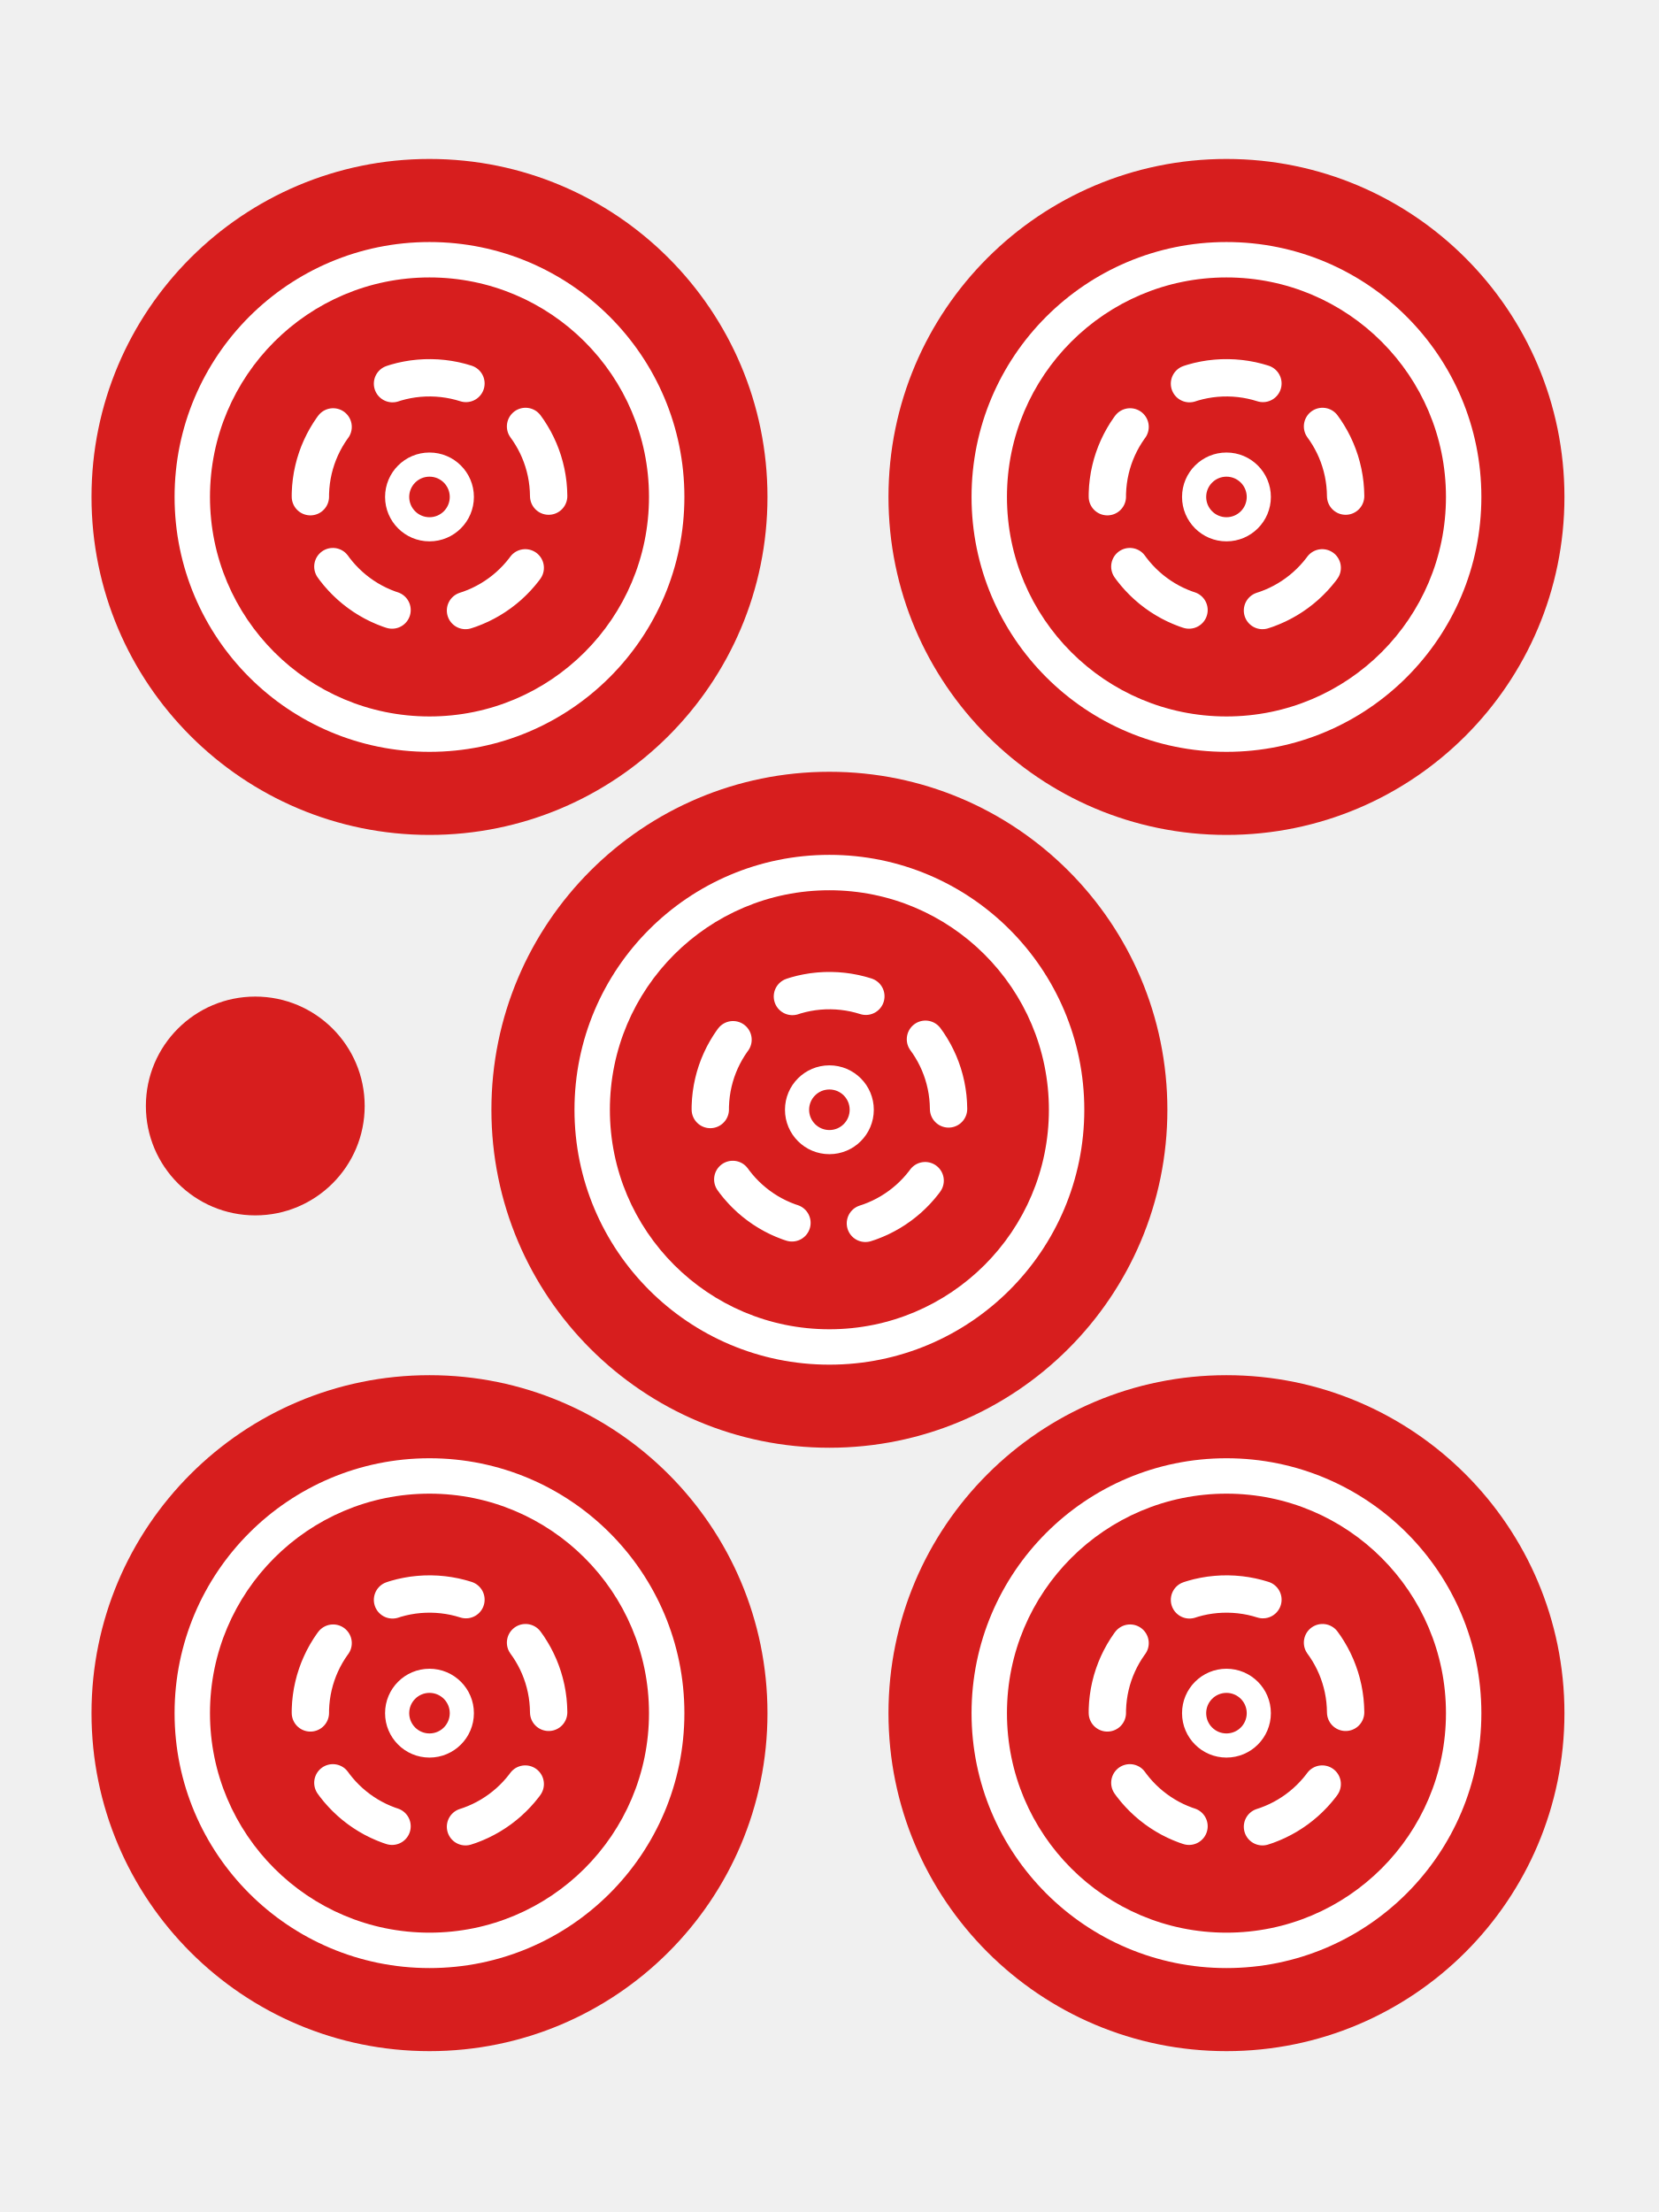
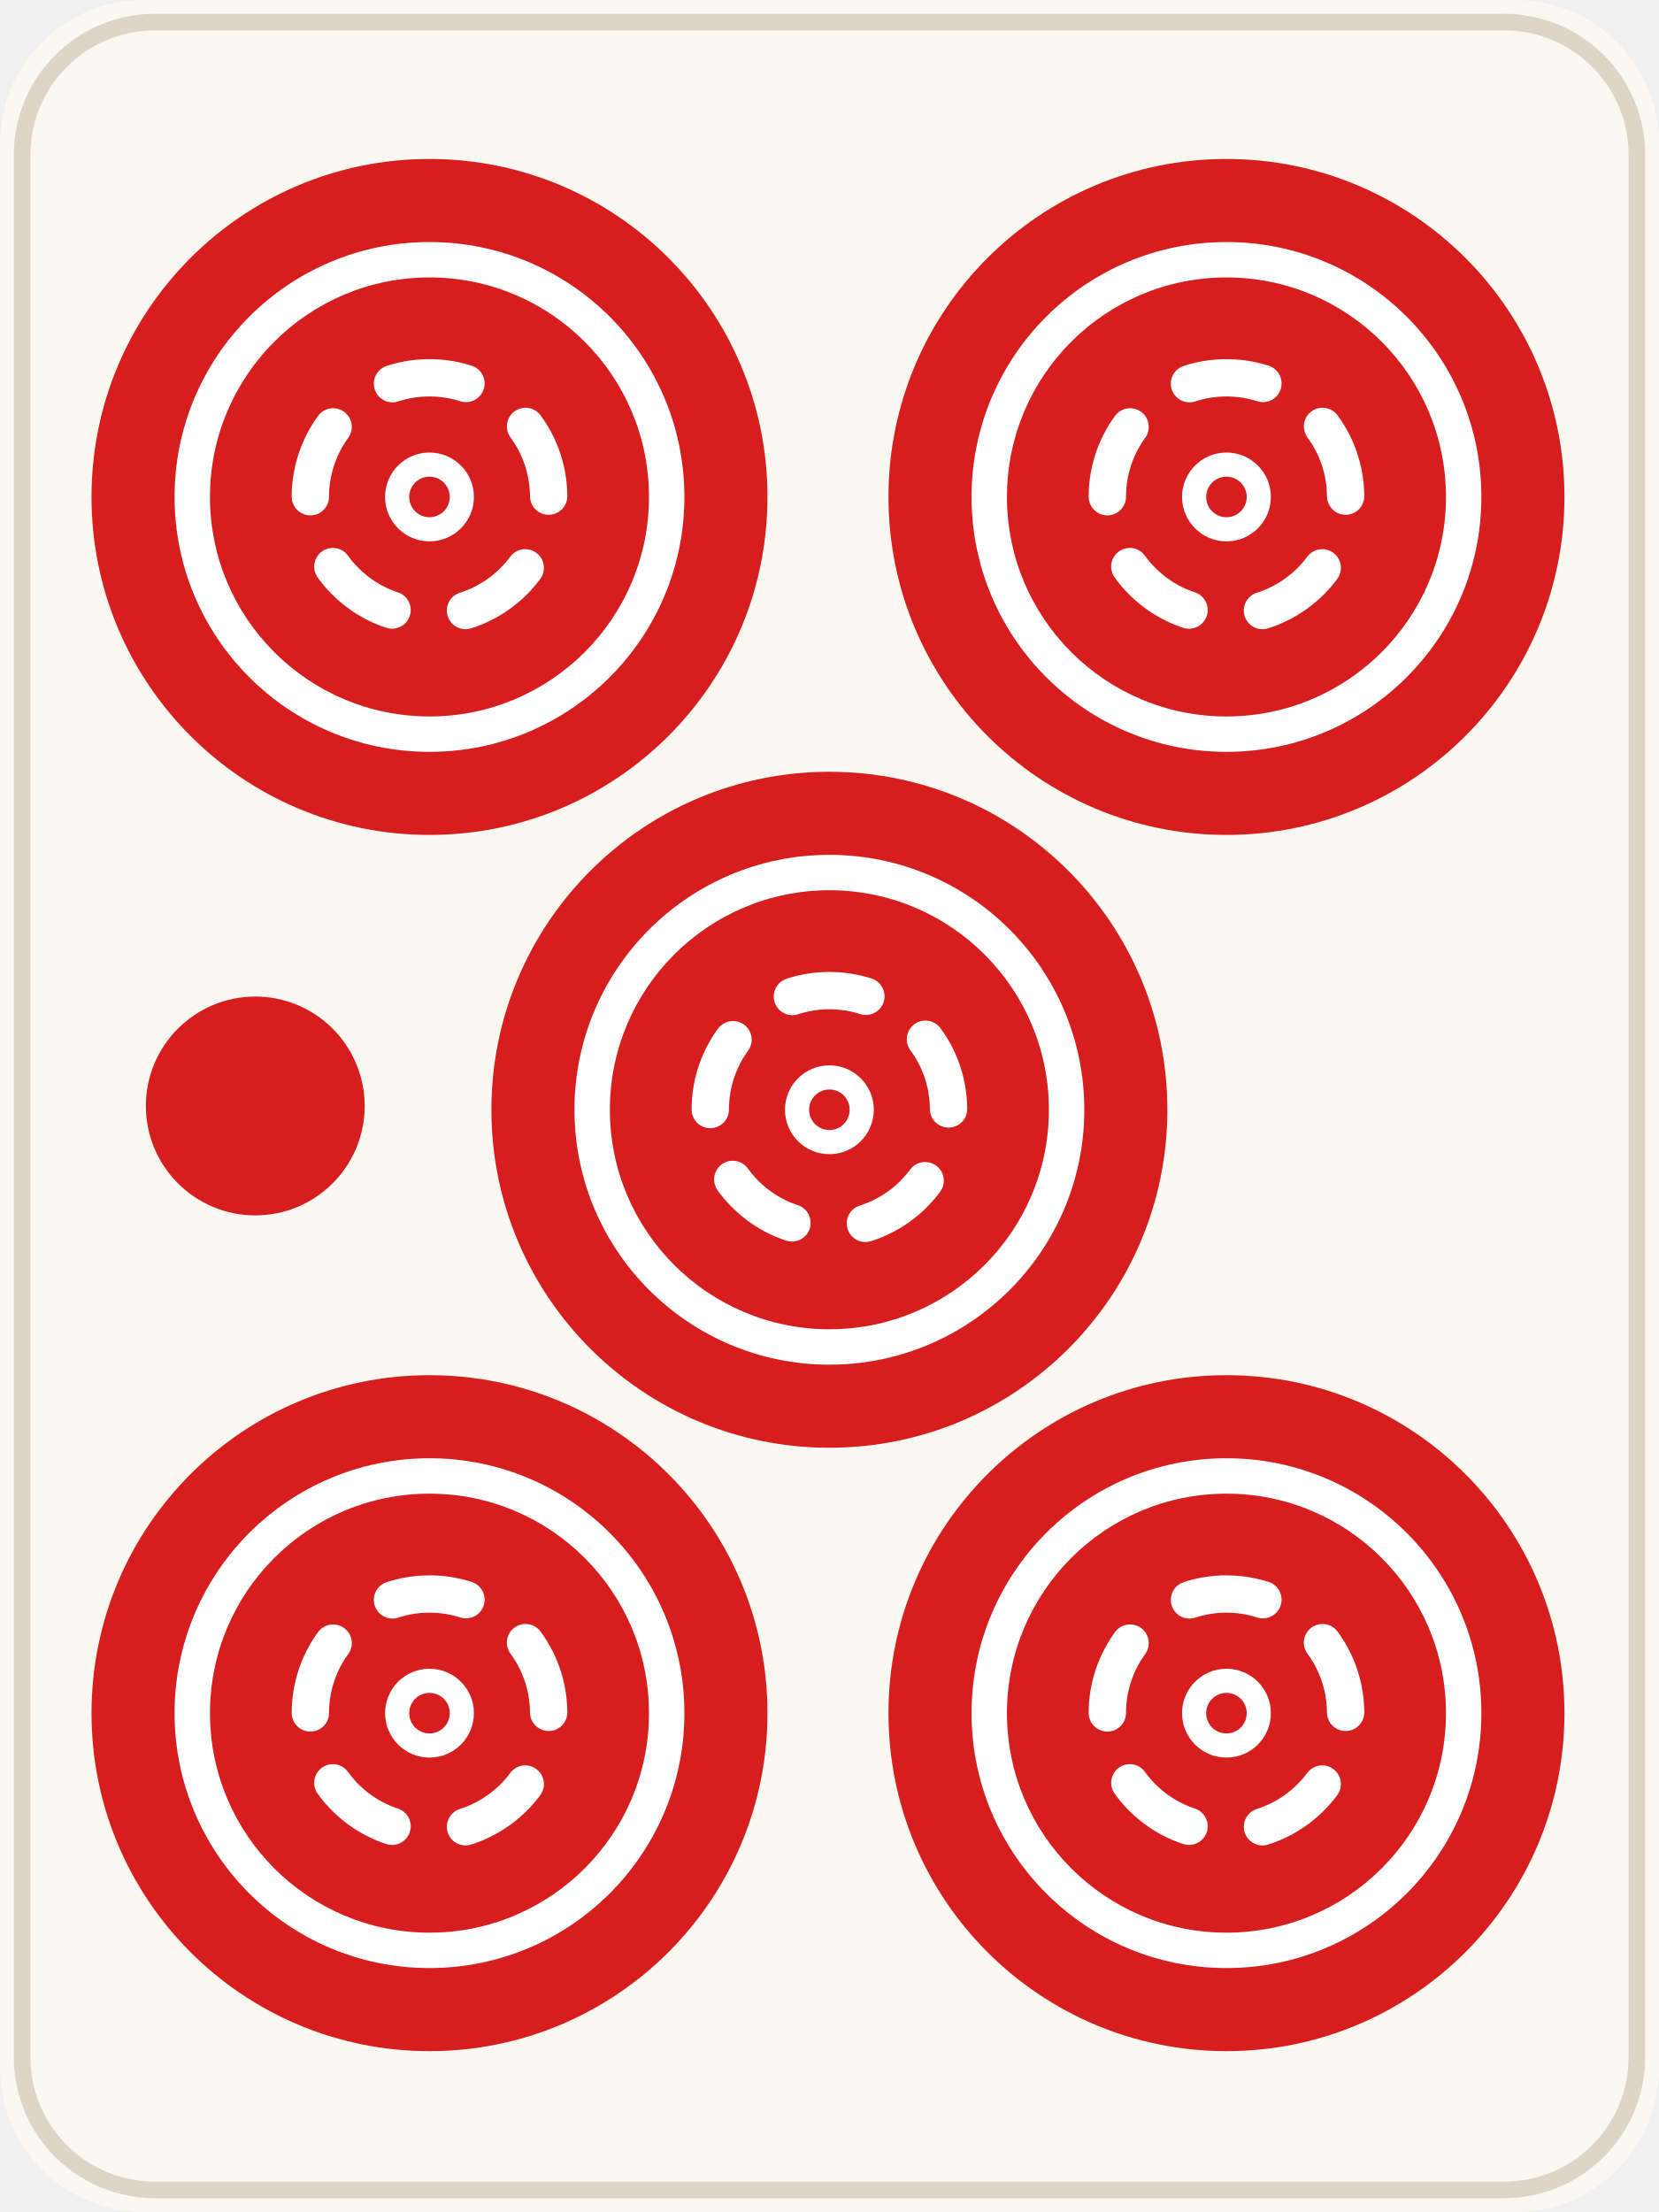
<svg xmlns="http://www.w3.org/2000/svg" viewBox="0 0 300 400">
+   <rect x="0" y="0" width="300" height="400" rx="26" fill="#fbf8f1" />
+   <rect x="4" y="4" width="292" height="392" rx="24" fill="none" stroke="#ddd6c8" stroke-width="3" />
  <g transform="translate(0 -652.362)">
    <g transform="matrix(1.02274 0 0 1.02274 288.325 245.696)">
      <circle cx="-205.976" cy="485.489" r="59.759" opacity="1" fill="#d71e1e" fill-opacity="1" fill-rule="nonzero" stroke="none" stroke-width="8" stroke-linecap="round" stroke-linejoin="round" stroke-miterlimit="4" stroke-dasharray="none" strokeDashoffset="0" stroke-opacity="1" />
      <circle cx="-205.976" cy="485.489" r="45.07" opacity="1" fill="#fff" fill-opacity="1" fill-rule="nonzero" stroke="none" stroke-width="8" stroke-linecap="round" stroke-linejoin="round" stroke-miterlimit="4" stroke-dasharray="none" strokeDashoffset="0" stroke-opacity="1" />
      <circle cx="-205.976" cy="485.489" r="38.811" opacity="1" fill="#d71e1e" fill-opacity="1" fill-rule="nonzero" stroke="none" stroke-width="8" stroke-linecap="round" stroke-linejoin="round" stroke-miterlimit="4" stroke-dasharray="none" strokeDashoffset="0" stroke-opacity="1" />
      <path d="M-188.246-484.058a21.07 21.07 0 0 1-20.673 21.065 21.07 21.07 0 0 1-21.45-20.273 21.07 21.07 0 0 1 19.866-21.827 21.07 21.07 0 0 1 22.197 19.452" opacity="1" fill="none" fill-opacity="0.297" fill-rule="nonzero" stroke="#fff" stroke-width="6.6" stroke-linecap="round" stroke-linejoin="round" stroke-miterlimit="4" stroke-dasharray="13.201,13.201" strokeDashoffset="0" stroke-opacity="1" transform="scale(1 -1)rotate(.395)" />
      <circle cx="-205.976" cy="485.489" r="7.853" opacity="1" fill="#fff" fill-opacity="1" fill-rule="nonzero" stroke="none" stroke-width="8" stroke-linecap="round" stroke-linejoin="round" stroke-miterlimit="4" stroke-dasharray="none" strokeDashoffset="0" stroke-opacity="1" />
      <circle cx="-205.976" cy="485.489" r="3.586" opacity="1" fill="#d71e1e" fill-opacity="1" fill-rule="nonzero" stroke="none" stroke-width="8" stroke-linecap="round" stroke-linejoin="round" stroke-miterlimit="4" stroke-dasharray="none" strokeDashoffset="0" stroke-opacity="1" />
    </g>
    <g transform="matrix(1.02274 0 0 1.02274 432.443 245.696)">
      <circle cx="-205.976" cy="485.489" r="59.759" opacity="1" fill="#d71e1e" fill-opacity="1" fill-rule="nonzero" stroke="none" stroke-width="8" stroke-linecap="round" stroke-linejoin="round" stroke-miterlimit="4" stroke-dasharray="none" strokeDashoffset="0" stroke-opacity="1" />
      <circle cx="-205.976" cy="485.489" r="45.07" opacity="1" fill="#fff" fill-opacity="1" fill-rule="nonzero" stroke="none" stroke-width="8" stroke-linecap="round" stroke-linejoin="round" stroke-miterlimit="4" stroke-dasharray="none" strokeDashoffset="0" stroke-opacity="1" />
      <circle cx="-205.976" cy="485.489" r="38.811" opacity="1" fill="#d71e1e" fill-opacity="1" fill-rule="nonzero" stroke="none" stroke-width="8" stroke-linecap="round" stroke-linejoin="round" stroke-miterlimit="4" stroke-dasharray="none" strokeDashoffset="0" stroke-opacity="1" />
      <path d="M-188.246-484.058a21.07 21.07 0 0 1-20.673 21.065 21.07 21.07 0 0 1-21.45-20.273 21.07 21.07 0 0 1 19.866-21.827 21.07 21.07 0 0 1 22.197 19.452" opacity="1" fill="none" fill-opacity="0.297" fill-rule="nonzero" stroke="#fff" stroke-width="6.6" stroke-linecap="round" stroke-linejoin="round" stroke-miterlimit="4" stroke-dasharray="13.201,13.201" strokeDashoffset="0" stroke-opacity="1" transform="scale(1 -1)rotate(.395)" />
      <circle cx="-205.976" cy="485.489" r="7.853" opacity="1" fill="#fff" fill-opacity="1" fill-rule="nonzero" stroke="none" stroke-width="8" stroke-linecap="round" stroke-linejoin="round" stroke-miterlimit="4" stroke-dasharray="none" strokeDashoffset="0" stroke-opacity="1" />
      <circle cx="-205.976" cy="485.489" r="3.586" opacity="1" fill="#d71e1e" fill-opacity="1" fill-rule="nonzero" stroke="none" stroke-width="8" stroke-linecap="round" stroke-linejoin="round" stroke-miterlimit="4" stroke-dasharray="none" strokeDashoffset="0" stroke-opacity="1" />
    </g>
    <g transform="matrix(1.02274 0 0 1.02274 288.325 465.627)">
      <circle cx="-205.976" cy="485.489" r="59.759" opacity="1" fill="#d71e1e" fill-opacity="1" fill-rule="nonzero" stroke="none" stroke-width="8" stroke-linecap="round" stroke-linejoin="round" stroke-miterlimit="4" stroke-dasharray="none" strokeDashoffset="0" stroke-opacity="1" />
      <circle cx="-205.976" cy="485.489" r="45.07" opacity="1" fill="#fff" fill-opacity="1" fill-rule="nonzero" stroke="none" stroke-width="8" stroke-linecap="round" stroke-linejoin="round" stroke-miterlimit="4" stroke-dasharray="none" strokeDashoffset="0" stroke-opacity="1" />
      <circle cx="-205.976" cy="485.489" r="38.811" opacity="1" fill="#d71e1e" fill-opacity="1" fill-rule="nonzero" stroke="none" stroke-width="8" stroke-linecap="round" stroke-linejoin="round" stroke-miterlimit="4" stroke-dasharray="none" strokeDashoffset="0" stroke-opacity="1" />
      <path d="M-188.246-484.058a21.07 21.07 0 0 1-20.673 21.065 21.07 21.07 0 0 1-21.45-20.273 21.07 21.07 0 0 1 19.866-21.827 21.07 21.07 0 0 1 22.197 19.452" opacity="1" fill="none" fill-opacity="0.297" fill-rule="nonzero" stroke="#fff" stroke-width="6.6" stroke-linecap="round" stroke-linejoin="round" stroke-miterlimit="4" stroke-dasharray="13.201,13.201" strokeDashoffset="0" stroke-opacity="1" transform="scale(1 -1)rotate(.395)" />
      <circle cx="-205.976" cy="485.489" r="7.853" opacity="1" fill="#fff" fill-opacity="1" fill-rule="nonzero" stroke="none" stroke-width="8" stroke-linecap="round" stroke-linejoin="round" stroke-miterlimit="4" stroke-dasharray="none" strokeDashoffset="0" stroke-opacity="1" />
      <circle cx="-205.976" cy="485.489" r="3.586" opacity="1" fill="#d71e1e" fill-opacity="1" fill-rule="nonzero" stroke="none" stroke-width="8" stroke-linecap="round" stroke-linejoin="round" stroke-miterlimit="4" stroke-dasharray="none" strokeDashoffset="0" stroke-opacity="1" />
    </g>
    <g transform="matrix(1.02274 0 0 1.02274 432.443 465.627)">
      <circle cx="-205.976" cy="485.489" r="59.759" opacity="1" fill="#d71e1e" fill-opacity="1" fill-rule="nonzero" stroke="none" stroke-width="8" stroke-linecap="round" stroke-linejoin="round" stroke-miterlimit="4" stroke-dasharray="none" strokeDashoffset="0" stroke-opacity="1" />
      <circle cx="-205.976" cy="485.489" r="45.07" opacity="1" fill="#fff" fill-opacity="1" fill-rule="nonzero" stroke="none" stroke-width="8" stroke-linecap="round" stroke-linejoin="round" stroke-miterlimit="4" stroke-dasharray="none" strokeDashoffset="0" stroke-opacity="1" />
      <circle cx="-205.976" cy="485.489" r="38.811" opacity="1" fill="#d71e1e" fill-opacity="1" fill-rule="nonzero" stroke="none" stroke-width="8" stroke-linecap="round" stroke-linejoin="round" stroke-miterlimit="4" stroke-dasharray="none" strokeDashoffset="0" stroke-opacity="1" />
      <path d="M-188.246-484.058a21.07 21.07 0 0 1-20.673 21.065 21.07 21.07 0 0 1-21.45-20.273 21.07 21.07 0 0 1 19.866-21.827 21.07 21.07 0 0 1 22.197 19.452" opacity="1" fill="none" fill-opacity="0.297" fill-rule="nonzero" stroke="#fff" stroke-width="6.6" stroke-linecap="round" stroke-linejoin="round" stroke-miterlimit="4" stroke-dasharray="13.201,13.201" strokeDashoffset="0" stroke-opacity="1" transform="scale(1 -1)rotate(.395)" />
      <circle cx="-205.976" cy="485.489" r="7.853" opacity="1" fill="#fff" fill-opacity="1" fill-rule="nonzero" stroke="none" stroke-width="8" stroke-linecap="round" stroke-linejoin="round" stroke-miterlimit="4" stroke-dasharray="none" strokeDashoffset="0" stroke-opacity="1" />
      <circle cx="-205.976" cy="485.489" r="3.586" opacity="1" fill="#d71e1e" fill-opacity="1" fill-rule="nonzero" stroke="none" stroke-width="8" stroke-linecap="round" stroke-linejoin="round" stroke-miterlimit="4" stroke-dasharray="none" strokeDashoffset="0" stroke-opacity="1" />
    </g>
    <g transform="matrix(1.02274 0 0 1.02274 360.64 356.513)">
      <circle cx="-205.976" cy="485.489" r="59.759" opacity="1" fill="#d71e1e" fill-opacity="1" fill-rule="nonzero" stroke="none" stroke-width="8" stroke-linecap="round" stroke-linejoin="round" stroke-miterlimit="4" stroke-dasharray="none" strokeDashoffset="0" stroke-opacity="1" />
      <circle cx="-205.976" cy="485.489" r="45.07" opacity="1" fill="#fff" fill-opacity="1" fill-rule="nonzero" stroke="none" stroke-width="8" stroke-linecap="round" stroke-linejoin="round" stroke-miterlimit="4" stroke-dasharray="none" strokeDashoffset="0" stroke-opacity="1" />
      <circle cx="-205.976" cy="485.489" r="38.811" opacity="1" fill="#d71e1e" fill-opacity="1" fill-rule="nonzero" stroke="none" stroke-width="8" stroke-linecap="round" stroke-linejoin="round" stroke-miterlimit="4" stroke-dasharray="none" strokeDashoffset="0" stroke-opacity="1" />
      <path d="M-188.246-484.058a21.07 21.07 0 0 1-20.673 21.065 21.07 21.07 0 0 1-21.45-20.273 21.07 21.07 0 0 1 19.866-21.827 21.07 21.07 0 0 1 22.197 19.452" opacity="1" fill="none" fill-opacity="0.297" fill-rule="nonzero" stroke="#fff" stroke-width="6.6" stroke-linecap="round" stroke-linejoin="round" stroke-miterlimit="4" stroke-dasharray="13.201,13.201" strokeDashoffset="0" stroke-opacity="1" transform="scale(1 -1)rotate(.395)" />
      <circle cx="-205.976" cy="485.489" r="7.853" opacity="1" fill="#fff" fill-opacity="1" fill-rule="nonzero" stroke="none" stroke-width="8" stroke-linecap="round" stroke-linejoin="round" stroke-miterlimit="4" stroke-dasharray="none" strokeDashoffset="0" stroke-opacity="1" />
      <circle cx="-205.976" cy="485.489" r="3.586" opacity="1" fill="#d71e1e" fill-opacity="1" fill-rule="nonzero" stroke="none" stroke-width="8" stroke-linecap="round" stroke-linejoin="round" stroke-miterlimit="4" stroke-dasharray="none" strokeDashoffset="0" stroke-opacity="1" />
    </g>
    <circle cx="46.163" cy="852.358" r="19.783" opacity="1" fill="#d71e1e" fill-opacity="1" fill-rule="nonzero" stroke="none" stroke-width="10" stroke-linecap="butt" stroke-linejoin="round" stroke-miterlimit="4" stroke-dasharray="none" strokeDashoffset="0" stroke-opacity="1" />
  </g>
</svg>
